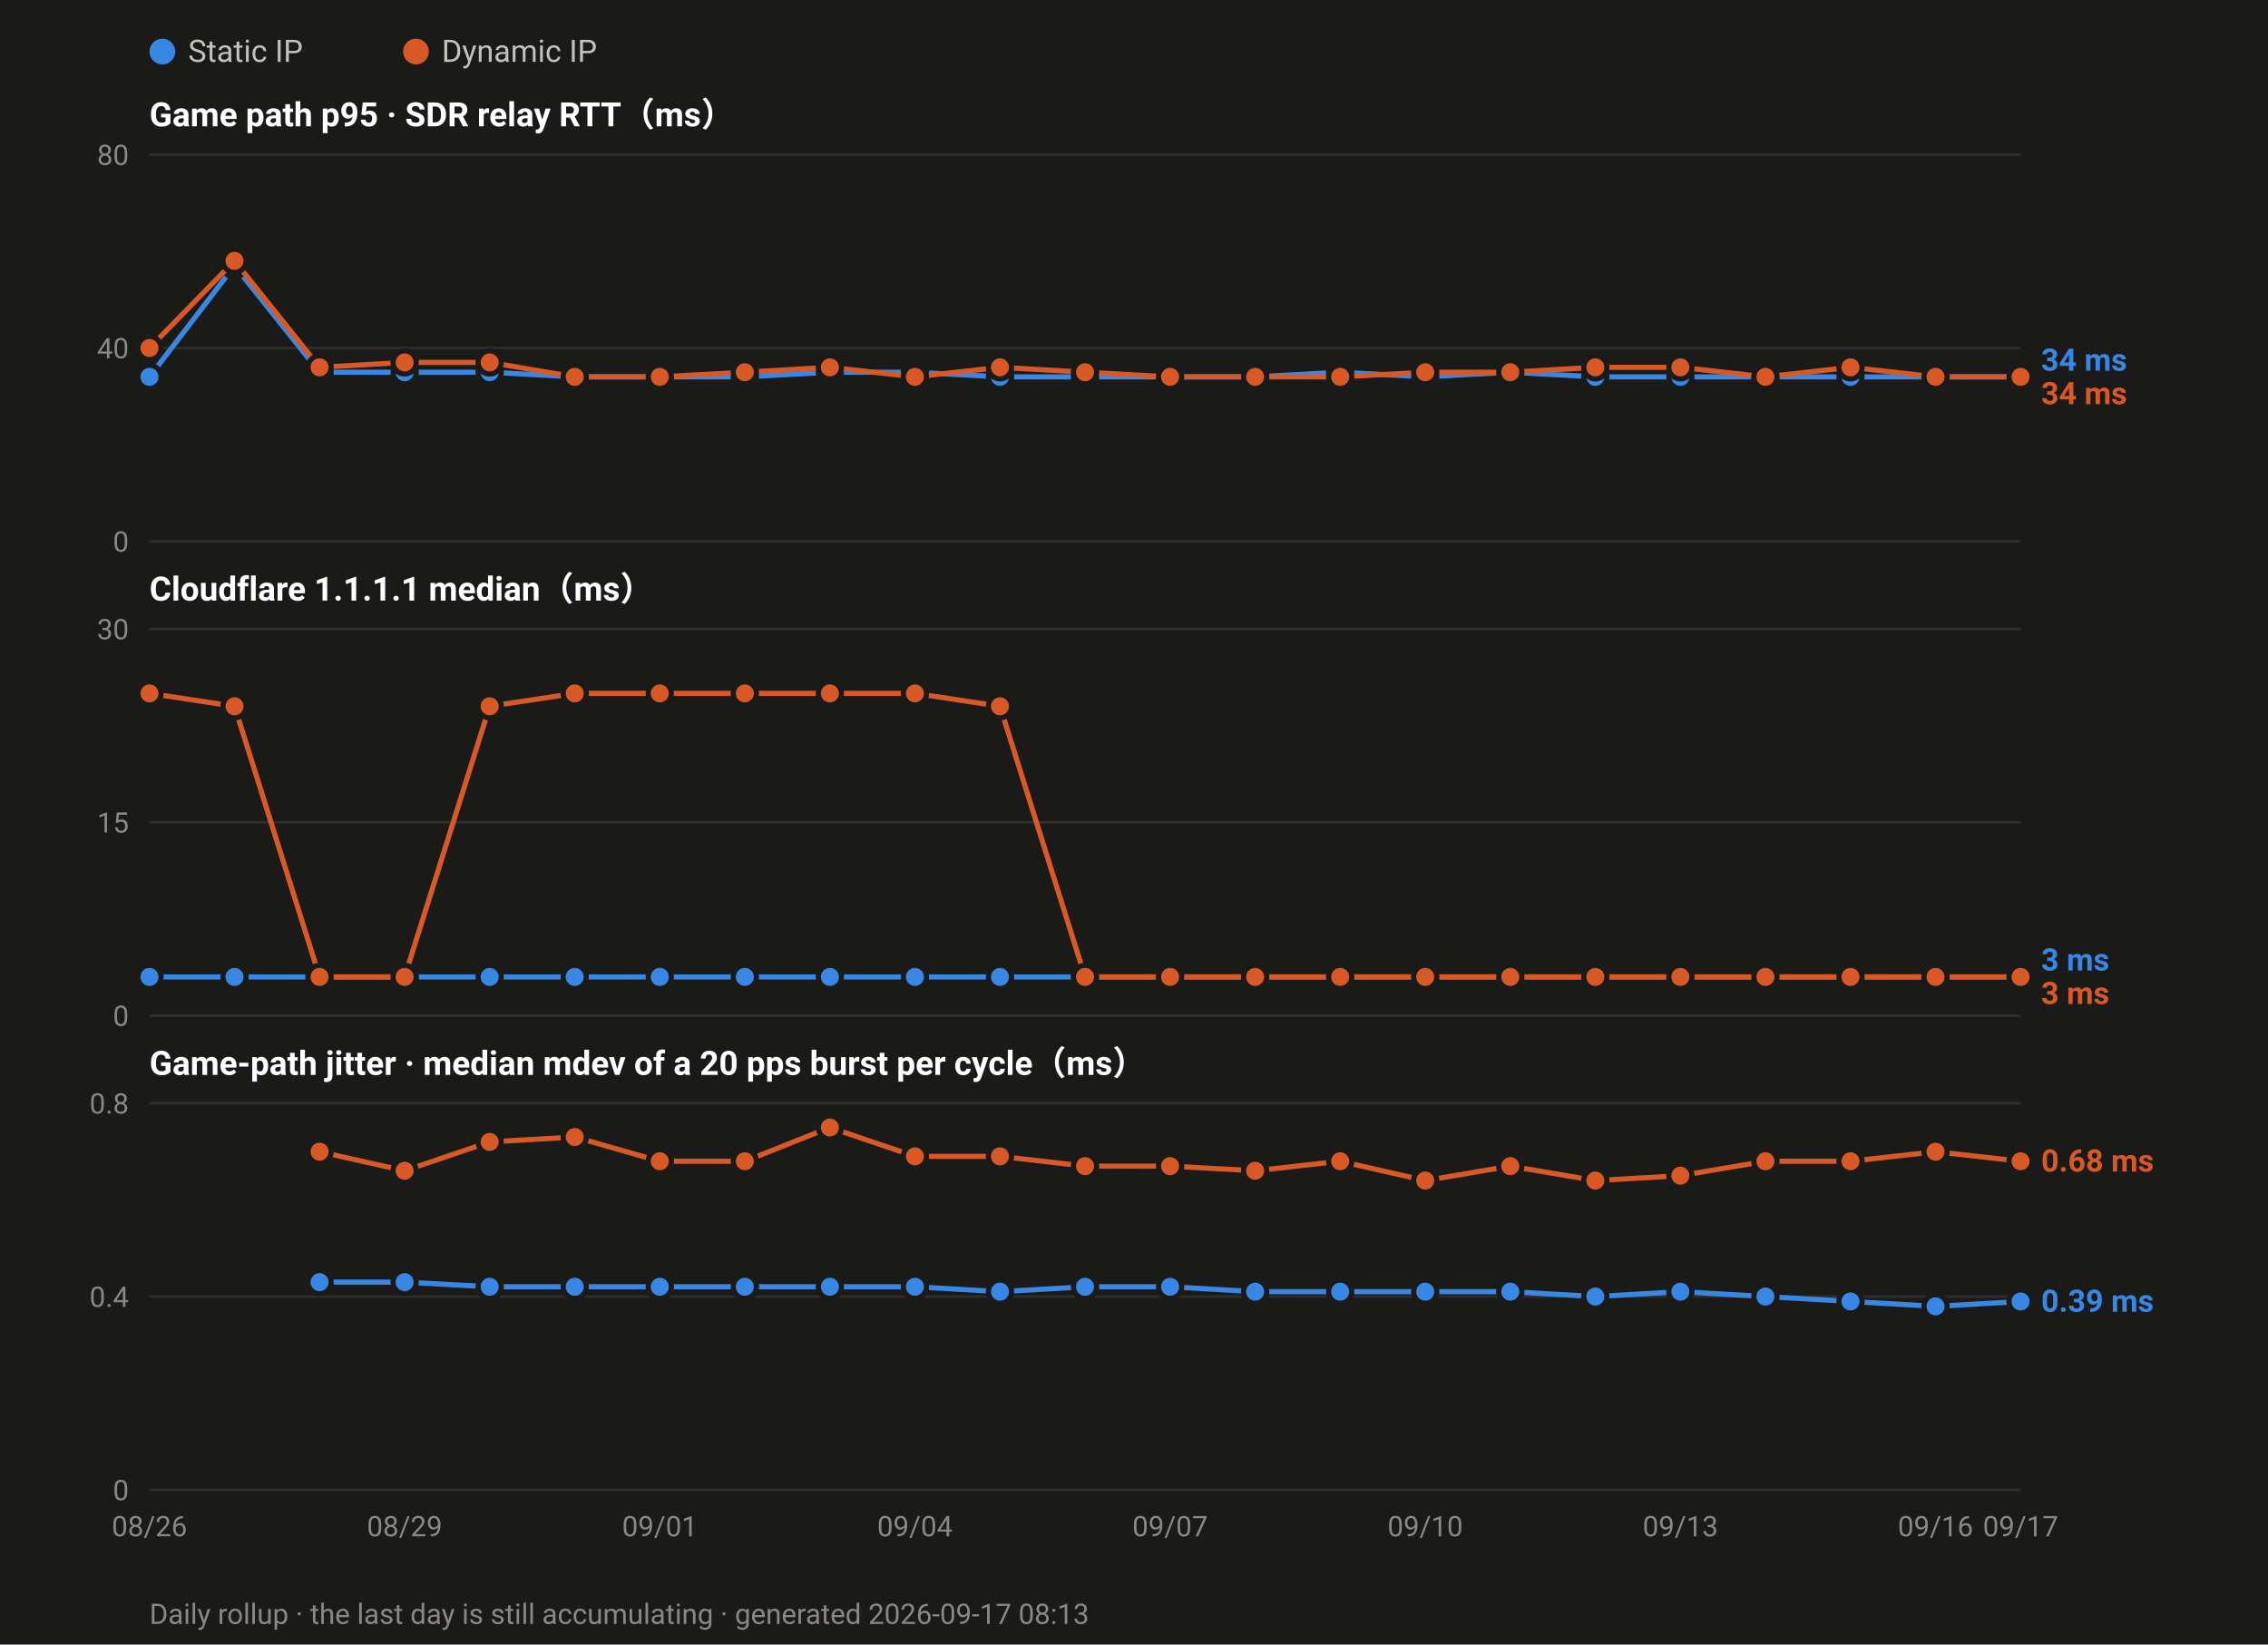
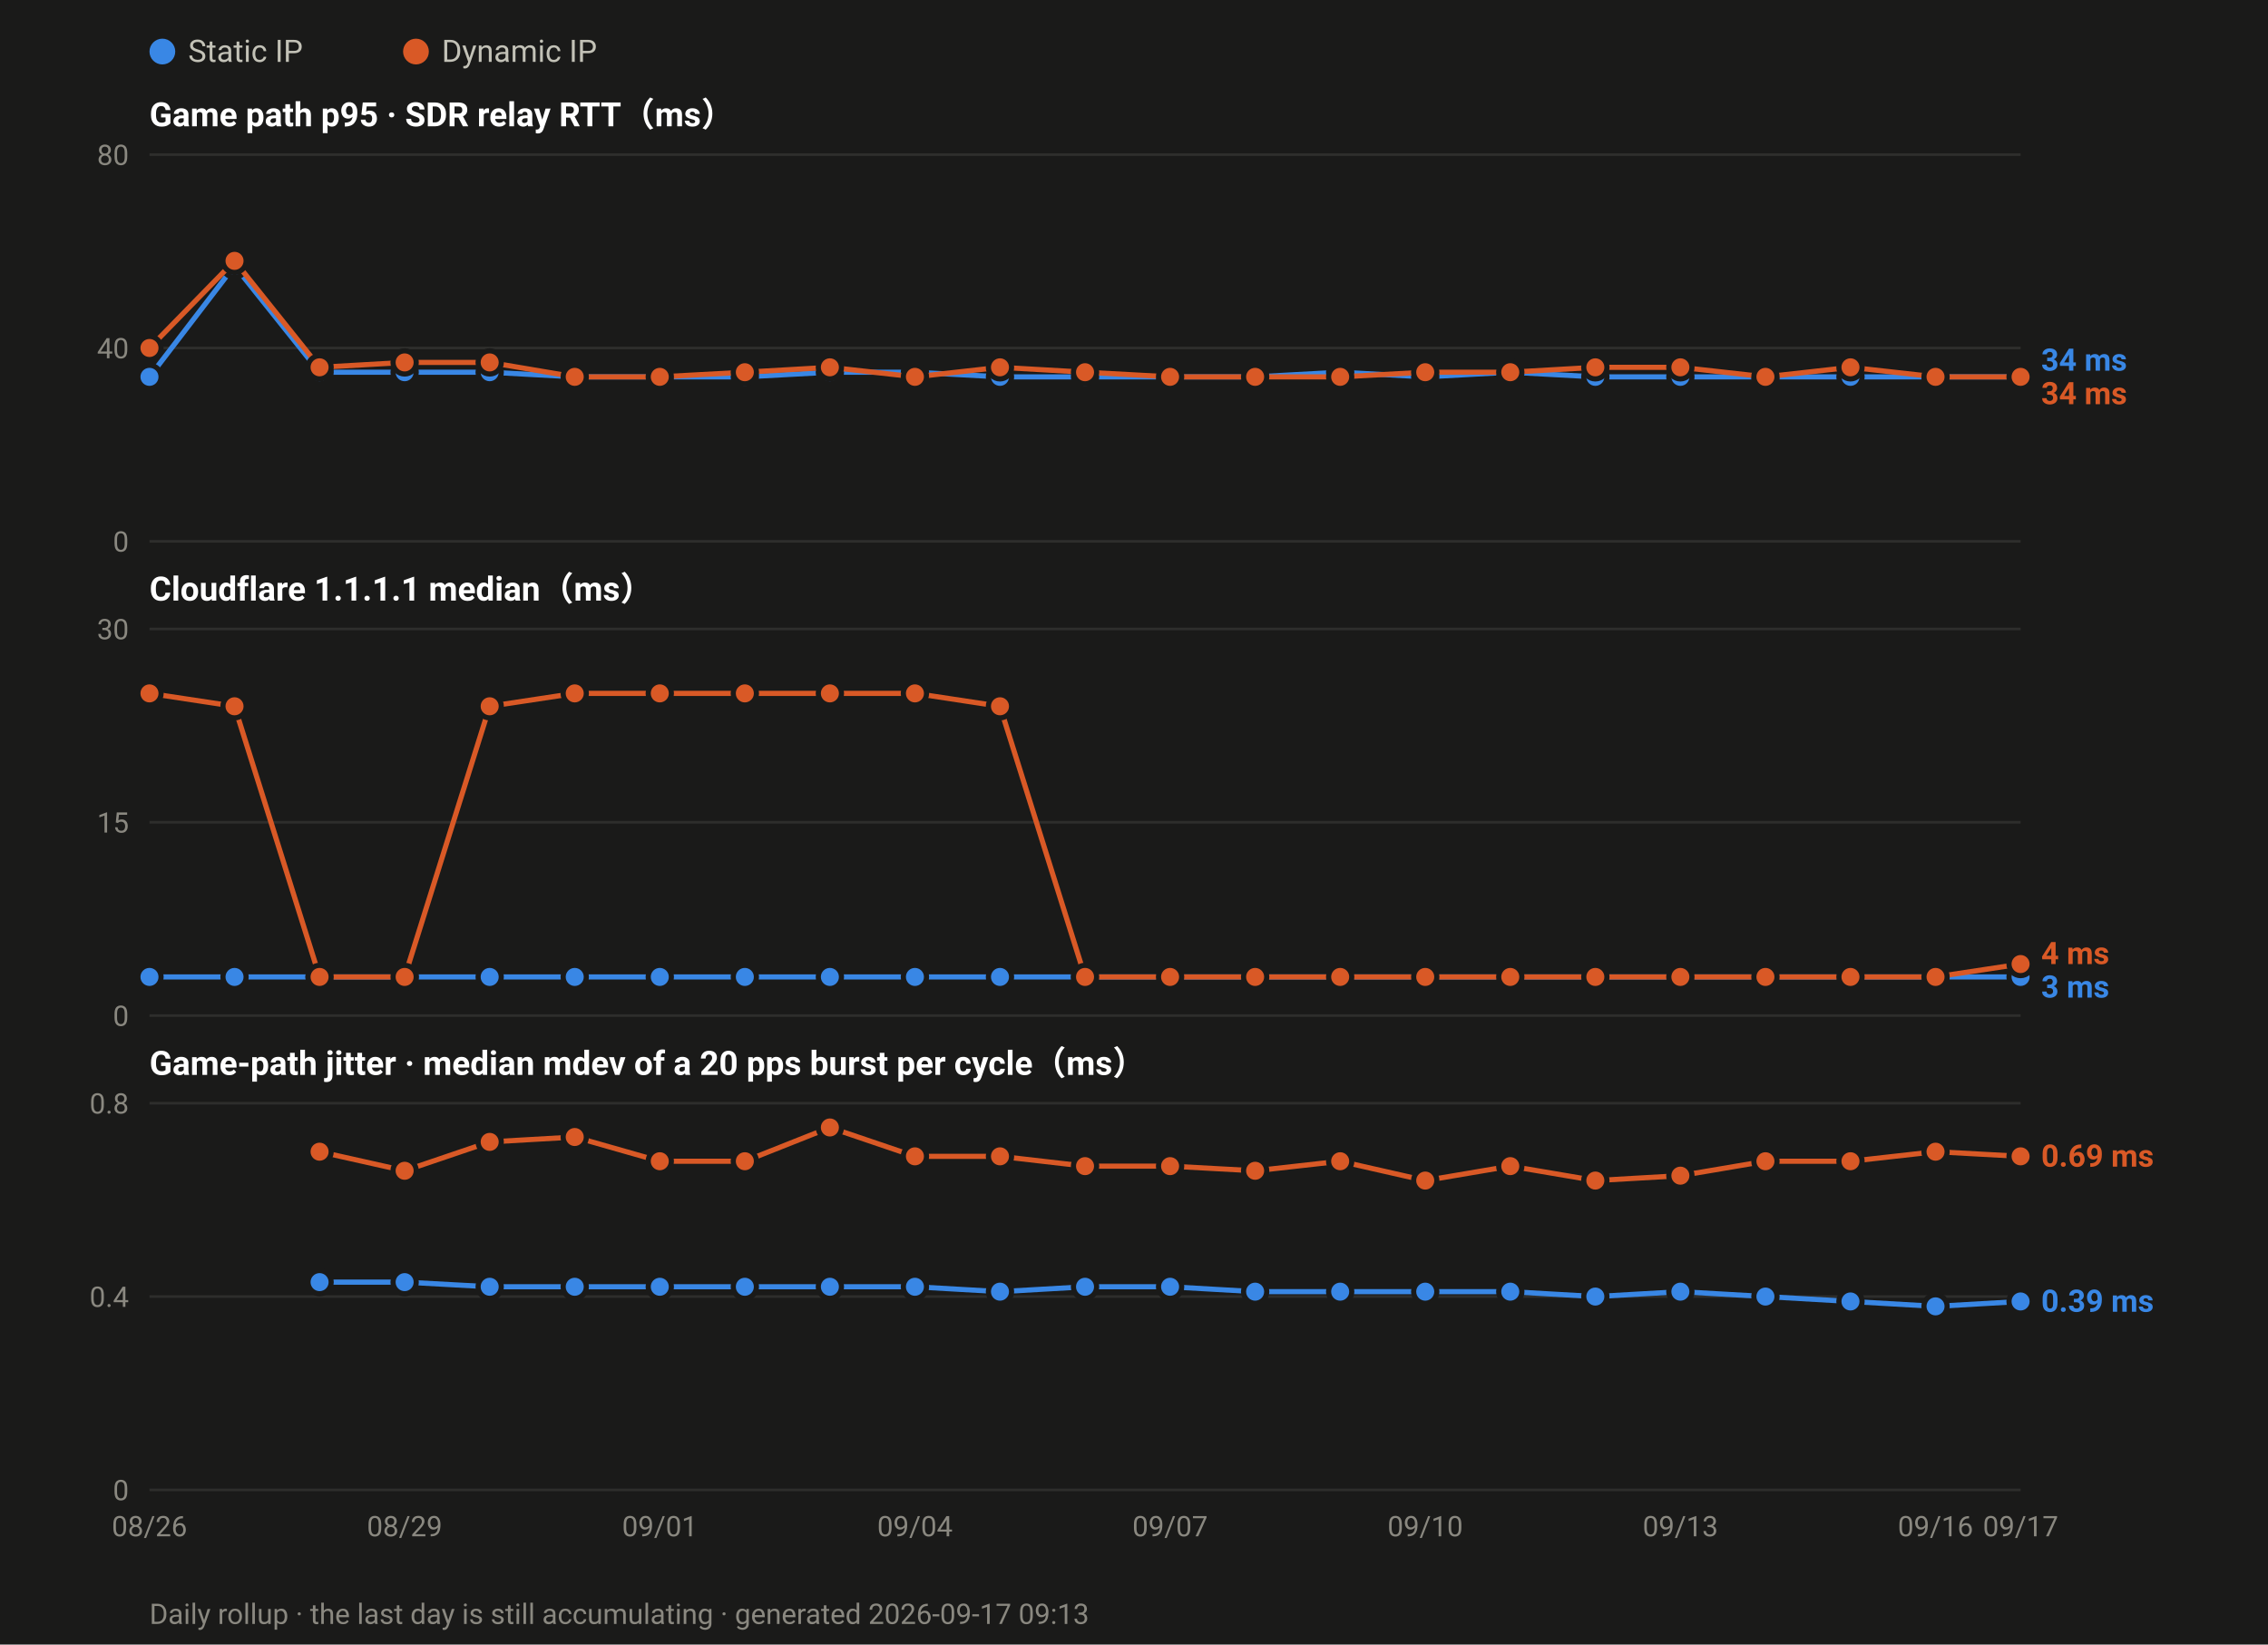
<svg xmlns="http://www.w3.org/2000/svg" width="880" height="638" viewBox="0 0 880 638" font-family="ui-sans-serif,-apple-system,Segoe UI,Roboto,Helvetica,Arial,sans-serif">
  <rect width="880" height="638" fill="#1a1a19" />
  <circle cx="63.0" cy="20" r="5" fill="#3987e5" />
  <text x="73.0" y="24" font-size="12" fill="#c3c2b7">Static IP</text>
  <circle cx="161.4" cy="20" r="5" fill="#d95926" />
  <text x="171.4" y="24" font-size="12" fill="#c3c2b7">Dynamic IP</text>
  <text x="58" y="49.0" font-size="13" font-weight="600" fill="#ffffff">Game path p95 · SDR relay RTT（ms）</text>
  <line x1="58" y1="210.0" x2="784.0" y2="210.0" stroke="#2e2e2c" stroke-width="1" />
  <text x="50" y="214.0" font-size="11" text-anchor="end" fill="#8a8880">0</text>
  <line x1="58" y1="135.0" x2="784.0" y2="135.0" stroke="#2e2e2c" stroke-width="1" />
  <text x="50" y="139.0" font-size="11" text-anchor="end" fill="#8a8880">40</text>
  <line x1="58" y1="60.0" x2="784.0" y2="60.0" stroke="#2e2e2c" stroke-width="1" />
  <text x="50" y="64.0" font-size="11" text-anchor="end" fill="#8a8880">80</text>
  <polyline fill="none" stroke="#3987e5" stroke-width="2" stroke-linejoin="round" points="58.0,146.2 91.0,103.1 124.0,144.4 157.0,144.4 190.0,144.4 223.0,146.2 256.0,146.2 289.0,146.2 322.0,144.4 355.0,144.4 388.0,146.2 421.0,146.2 454.0,146.2 487.0,146.2 520.0,144.4 553.0,146.2 586.0,144.4 619.0,146.2 652.0,146.2 685.0,146.2 718.0,146.2 751.0,146.2 784.0,146.2" />
  <circle cx="58.0" cy="146.2" r="4.5" fill="#3987e5" stroke="#1a1a19" stroke-width="2" />
  <circle cx="91.0" cy="103.1" r="4.5" fill="#3987e5" stroke="#1a1a19" stroke-width="2" />
  <circle cx="124.0" cy="144.4" r="4.5" fill="#3987e5" stroke="#1a1a19" stroke-width="2" />
  <circle cx="157.0" cy="144.4" r="4.5" fill="#3987e5" stroke="#1a1a19" stroke-width="2" />
  <circle cx="190.0" cy="144.4" r="4.5" fill="#3987e5" stroke="#1a1a19" stroke-width="2" />
  <circle cx="223.0" cy="146.2" r="4.5" fill="#3987e5" stroke="#1a1a19" stroke-width="2" />
  <circle cx="256.0" cy="146.2" r="4.5" fill="#3987e5" stroke="#1a1a19" stroke-width="2" />
  <circle cx="289.0" cy="146.2" r="4.5" fill="#3987e5" stroke="#1a1a19" stroke-width="2" />
  <circle cx="322.0" cy="144.4" r="4.5" fill="#3987e5" stroke="#1a1a19" stroke-width="2" />
  <circle cx="355.0" cy="144.4" r="4.5" fill="#3987e5" stroke="#1a1a19" stroke-width="2" />
  <circle cx="388.0" cy="146.2" r="4.5" fill="#3987e5" stroke="#1a1a19" stroke-width="2" />
  <circle cx="421.0" cy="146.2" r="4.5" fill="#3987e5" stroke="#1a1a19" stroke-width="2" />
  <circle cx="454.0" cy="146.2" r="4.5" fill="#3987e5" stroke="#1a1a19" stroke-width="2" />
  <circle cx="487.0" cy="146.2" r="4.5" fill="#3987e5" stroke="#1a1a19" stroke-width="2" />
  <circle cx="520.0" cy="144.4" r="4.5" fill="#3987e5" stroke="#1a1a19" stroke-width="2" />
  <circle cx="553.0" cy="146.2" r="4.5" fill="#3987e5" stroke="#1a1a19" stroke-width="2" />
  <circle cx="586.0" cy="144.4" r="4.5" fill="#3987e5" stroke="#1a1a19" stroke-width="2" />
  <circle cx="619.0" cy="146.2" r="4.5" fill="#3987e5" stroke="#1a1a19" stroke-width="2" />
  <circle cx="652.0" cy="146.2" r="4.5" fill="#3987e5" stroke="#1a1a19" stroke-width="2" />
  <circle cx="685.0" cy="146.2" r="4.5" fill="#3987e5" stroke="#1a1a19" stroke-width="2" />
  <circle cx="718.0" cy="146.2" r="4.5" fill="#3987e5" stroke="#1a1a19" stroke-width="2" />
  <circle cx="751.0" cy="146.2" r="4.5" fill="#3987e5" stroke="#1a1a19" stroke-width="2" />
  <circle cx="784.0" cy="146.2" r="4.5" fill="#3987e5" stroke="#1a1a19" stroke-width="2" />
  <polyline fill="none" stroke="#d95926" stroke-width="2" stroke-linejoin="round" points="58.0,135.0 91.0,101.2 124.0,142.5 157.0,140.6 190.0,140.6 223.0,146.2 256.0,146.2 289.0,144.4 322.0,142.5 355.0,146.2 388.0,142.5 421.0,144.4 454.0,146.2 487.0,146.2 520.0,146.2 553.0,144.4 586.0,144.4 619.0,142.5 652.0,142.5 685.0,146.2 718.0,142.5 751.0,146.2 784.0,146.2" />
  <circle cx="58.0" cy="135.0" r="4.5" fill="#d95926" stroke="#1a1a19" stroke-width="2" />
  <circle cx="91.0" cy="101.2" r="4.5" fill="#d95926" stroke="#1a1a19" stroke-width="2" />
  <circle cx="124.0" cy="142.5" r="4.5" fill="#d95926" stroke="#1a1a19" stroke-width="2" />
  <circle cx="157.0" cy="140.6" r="4.5" fill="#d95926" stroke="#1a1a19" stroke-width="2" />
  <circle cx="190.0" cy="140.6" r="4.5" fill="#d95926" stroke="#1a1a19" stroke-width="2" />
  <circle cx="223.0" cy="146.2" r="4.5" fill="#d95926" stroke="#1a1a19" stroke-width="2" />
  <circle cx="256.0" cy="146.2" r="4.5" fill="#d95926" stroke="#1a1a19" stroke-width="2" />
  <circle cx="289.0" cy="144.4" r="4.5" fill="#d95926" stroke="#1a1a19" stroke-width="2" />
  <circle cx="322.0" cy="142.5" r="4.5" fill="#d95926" stroke="#1a1a19" stroke-width="2" />
  <circle cx="355.0" cy="146.2" r="4.5" fill="#d95926" stroke="#1a1a19" stroke-width="2" />
  <circle cx="388.0" cy="142.5" r="4.5" fill="#d95926" stroke="#1a1a19" stroke-width="2" />
  <circle cx="421.0" cy="144.4" r="4.5" fill="#d95926" stroke="#1a1a19" stroke-width="2" />
  <circle cx="454.0" cy="146.2" r="4.5" fill="#d95926" stroke="#1a1a19" stroke-width="2" />
  <circle cx="487.0" cy="146.2" r="4.5" fill="#d95926" stroke="#1a1a19" stroke-width="2" />
  <circle cx="520.0" cy="146.2" r="4.5" fill="#d95926" stroke="#1a1a19" stroke-width="2" />
  <circle cx="553.0" cy="144.4" r="4.5" fill="#d95926" stroke="#1a1a19" stroke-width="2" />
  <circle cx="586.0" cy="144.4" r="4.5" fill="#d95926" stroke="#1a1a19" stroke-width="2" />
  <circle cx="619.0" cy="142.5" r="4.5" fill="#d95926" stroke="#1a1a19" stroke-width="2" />
  <circle cx="652.0" cy="142.5" r="4.5" fill="#d95926" stroke="#1a1a19" stroke-width="2" />
  <circle cx="685.0" cy="146.2" r="4.5" fill="#d95926" stroke="#1a1a19" stroke-width="2" />
  <circle cx="718.0" cy="142.5" r="4.5" fill="#d95926" stroke="#1a1a19" stroke-width="2" />
  <circle cx="751.0" cy="146.2" r="4.5" fill="#d95926" stroke="#1a1a19" stroke-width="2" />
  <circle cx="784.0" cy="146.2" r="4.5" fill="#d95926" stroke="#1a1a19" stroke-width="2" />
  <text x="792.0" y="143.8" font-size="12" font-weight="600" fill="#3987e5">34 ms</text>
  <text x="792.0" y="156.8" font-size="12" font-weight="600" fill="#d95926">34 ms</text>
  <text x="58" y="233.0" font-size="13" font-weight="600" fill="#ffffff">Cloudflare 1.1.1.1 median（ms）</text>
  <line x1="58" y1="394.0" x2="784.0" y2="394.0" stroke="#2e2e2c" stroke-width="1" />
  <text x="50" y="398.0" font-size="11" text-anchor="end" fill="#8a8880">0</text>
  <line x1="58" y1="319.0" x2="784.0" y2="319.0" stroke="#2e2e2c" stroke-width="1" />
  <text x="50" y="323.0" font-size="11" text-anchor="end" fill="#8a8880">15</text>
  <line x1="58" y1="244.0" x2="784.0" y2="244.0" stroke="#2e2e2c" stroke-width="1" />
  <text x="50" y="248.0" font-size="11" text-anchor="end" fill="#8a8880">30</text>
  <polyline fill="none" stroke="#3987e5" stroke-width="2" stroke-linejoin="round" points="58.0,379.0 91.0,379.0 124.0,379.0 157.0,379.0 190.0,379.0 223.0,379.0 256.0,379.0 289.0,379.0 322.0,379.0 355.0,379.0 388.0,379.0 421.0,379.0 454.0,379.0 487.0,379.0 520.0,379.0 553.0,379.0 586.0,379.0 619.0,379.0 652.0,379.0 685.0,379.0 718.0,379.0 751.0,379.0 784.0,379.0" />
  <circle cx="58.0" cy="379.0" r="4.5" fill="#3987e5" stroke="#1a1a19" stroke-width="2" />
  <circle cx="91.0" cy="379.0" r="4.5" fill="#3987e5" stroke="#1a1a19" stroke-width="2" />
  <circle cx="124.0" cy="379.0" r="4.5" fill="#3987e5" stroke="#1a1a19" stroke-width="2" />
  <circle cx="157.0" cy="379.0" r="4.5" fill="#3987e5" stroke="#1a1a19" stroke-width="2" />
  <circle cx="190.0" cy="379.0" r="4.5" fill="#3987e5" stroke="#1a1a19" stroke-width="2" />
  <circle cx="223.0" cy="379.0" r="4.5" fill="#3987e5" stroke="#1a1a19" stroke-width="2" />
  <circle cx="256.0" cy="379.0" r="4.5" fill="#3987e5" stroke="#1a1a19" stroke-width="2" />
  <circle cx="289.0" cy="379.0" r="4.5" fill="#3987e5" stroke="#1a1a19" stroke-width="2" />
  <circle cx="322.0" cy="379.0" r="4.5" fill="#3987e5" stroke="#1a1a19" stroke-width="2" />
  <circle cx="355.0" cy="379.0" r="4.5" fill="#3987e5" stroke="#1a1a19" stroke-width="2" />
  <circle cx="388.0" cy="379.0" r="4.5" fill="#3987e5" stroke="#1a1a19" stroke-width="2" />
  <circle cx="421.0" cy="379.0" r="4.5" fill="#3987e5" stroke="#1a1a19" stroke-width="2" />
  <circle cx="454.0" cy="379.0" r="4.5" fill="#3987e5" stroke="#1a1a19" stroke-width="2" />
  <circle cx="487.0" cy="379.0" r="4.5" fill="#3987e5" stroke="#1a1a19" stroke-width="2" />
  <circle cx="520.0" cy="379.0" r="4.5" fill="#3987e5" stroke="#1a1a19" stroke-width="2" />
  <circle cx="553.0" cy="379.0" r="4.5" fill="#3987e5" stroke="#1a1a19" stroke-width="2" />
  <circle cx="586.0" cy="379.0" r="4.5" fill="#3987e5" stroke="#1a1a19" stroke-width="2" />
  <circle cx="619.0" cy="379.0" r="4.5" fill="#3987e5" stroke="#1a1a19" stroke-width="2" />
  <circle cx="652.0" cy="379.0" r="4.5" fill="#3987e5" stroke="#1a1a19" stroke-width="2" />
  <circle cx="685.0" cy="379.0" r="4.5" fill="#3987e5" stroke="#1a1a19" stroke-width="2" />
  <circle cx="718.0" cy="379.0" r="4.5" fill="#3987e5" stroke="#1a1a19" stroke-width="2" />
  <circle cx="751.0" cy="379.0" r="4.5" fill="#3987e5" stroke="#1a1a19" stroke-width="2" />
  <circle cx="784.0" cy="379.0" r="4.5" fill="#3987e5" stroke="#1a1a19" stroke-width="2" />
-   <polyline fill="none" stroke="#d95926" stroke-width="2" stroke-linejoin="round" points="58.0,269.0 91.0,274.0 124.0,379.0 157.0,379.0 190.0,274.0 223.0,269.0 256.0,269.0 289.0,269.0 322.0,269.0 355.0,269.0 388.0,274.0 421.0,379.0 454.0,379.0 487.0,379.0 520.0,379.0 553.0,379.0 586.0,379.0 619.0,379.0 652.0,379.0 685.0,379.0 718.0,379.0 751.0,379.0 784.0,379.0" />
+   <polyline fill="none" stroke="#d95926" stroke-width="2" stroke-linejoin="round" points="58.0,269.0 91.0,274.0 124.0,379.0 157.0,379.0 190.0,274.0 223.0,269.0 256.0,269.0 289.0,269.0 322.0,269.0 355.0,269.0 388.0,274.0 421.0,379.0 454.0,379.0 487.0,379.0 520.0,379.0 553.0,379.0 586.0,379.0 619.0,379.0 652.0,379.0 685.0,379.0 718.0,379.0 751.0,379.0 784.0,374.0" />
  <circle cx="58.0" cy="269.0" r="4.5" fill="#d95926" stroke="#1a1a19" stroke-width="2" />
  <circle cx="91.0" cy="274.0" r="4.5" fill="#d95926" stroke="#1a1a19" stroke-width="2" />
  <circle cx="124.0" cy="379.0" r="4.5" fill="#d95926" stroke="#1a1a19" stroke-width="2" />
  <circle cx="157.0" cy="379.0" r="4.5" fill="#d95926" stroke="#1a1a19" stroke-width="2" />
  <circle cx="190.0" cy="274.0" r="4.5" fill="#d95926" stroke="#1a1a19" stroke-width="2" />
  <circle cx="223.0" cy="269.0" r="4.5" fill="#d95926" stroke="#1a1a19" stroke-width="2" />
  <circle cx="256.0" cy="269.0" r="4.5" fill="#d95926" stroke="#1a1a19" stroke-width="2" />
  <circle cx="289.0" cy="269.0" r="4.5" fill="#d95926" stroke="#1a1a19" stroke-width="2" />
  <circle cx="322.0" cy="269.0" r="4.5" fill="#d95926" stroke="#1a1a19" stroke-width="2" />
  <circle cx="355.0" cy="269.0" r="4.5" fill="#d95926" stroke="#1a1a19" stroke-width="2" />
  <circle cx="388.0" cy="274.0" r="4.5" fill="#d95926" stroke="#1a1a19" stroke-width="2" />
  <circle cx="421.0" cy="379.0" r="4.5" fill="#d95926" stroke="#1a1a19" stroke-width="2" />
  <circle cx="454.0" cy="379.0" r="4.5" fill="#d95926" stroke="#1a1a19" stroke-width="2" />
  <circle cx="487.0" cy="379.0" r="4.5" fill="#d95926" stroke="#1a1a19" stroke-width="2" />
  <circle cx="520.0" cy="379.0" r="4.5" fill="#d95926" stroke="#1a1a19" stroke-width="2" />
  <circle cx="553.0" cy="379.0" r="4.5" fill="#d95926" stroke="#1a1a19" stroke-width="2" />
  <circle cx="586.0" cy="379.0" r="4.5" fill="#d95926" stroke="#1a1a19" stroke-width="2" />
  <circle cx="619.0" cy="379.0" r="4.5" fill="#d95926" stroke="#1a1a19" stroke-width="2" />
  <circle cx="652.0" cy="379.0" r="4.5" fill="#d95926" stroke="#1a1a19" stroke-width="2" />
  <circle cx="685.0" cy="379.0" r="4.5" fill="#d95926" stroke="#1a1a19" stroke-width="2" />
  <circle cx="718.0" cy="379.0" r="4.5" fill="#d95926" stroke="#1a1a19" stroke-width="2" />
  <circle cx="751.0" cy="379.0" r="4.5" fill="#d95926" stroke="#1a1a19" stroke-width="2" />
-   <circle cx="784.0" cy="379.0" r="4.5" fill="#d95926" stroke="#1a1a19" stroke-width="2" />
-   <text x="792.0" y="376.5" font-size="12" font-weight="600" fill="#3987e5">3 ms</text>
-   <text x="792.0" y="389.5" font-size="12" font-weight="600" fill="#d95926">3 ms</text>
+   <circle cx="784.0" cy="374.0" r="4.5" fill="#d95926" stroke="#1a1a19" stroke-width="2" />
+   <text x="792.0" y="374.0" font-size="12" font-weight="600" fill="#d95926">4 ms</text>
+   <text x="792.0" y="387.0" font-size="12" font-weight="600" fill="#3987e5">3 ms</text>
  <text x="58" y="417.0" font-size="13" font-weight="600" fill="#ffffff">Game-path jitter · median mdev of a 20 pps burst per cycle（ms）</text>
  <line x1="58" y1="578.0" x2="784.0" y2="578.0" stroke="#2e2e2c" stroke-width="1" />
  <text x="50" y="582.0" font-size="11" text-anchor="end" fill="#8a8880">0</text>
  <line x1="58" y1="503.0" x2="784.0" y2="503.0" stroke="#2e2e2c" stroke-width="1" />
  <text x="50" y="507.0" font-size="11" text-anchor="end" fill="#8a8880">0.4</text>
  <line x1="58" y1="428.0" x2="784.0" y2="428.0" stroke="#2e2e2c" stroke-width="1" />
  <text x="50" y="432.0" font-size="11" text-anchor="end" fill="#8a8880">0.8</text>
  <polyline fill="none" stroke="#3987e5" stroke-width="2" stroke-linejoin="round" points="124.0,497.4 157.0,497.4 190.0,499.2 223.0,499.2 256.0,499.2 289.0,499.2 322.0,499.2 355.0,499.2 388.0,501.1 421.0,499.2 454.0,499.2 487.0,501.1 520.0,501.1 553.0,501.1 586.0,501.1 619.0,503.0 652.0,501.1 685.0,503.0 718.0,504.9 751.0,506.8 784.0,504.9" />
  <circle cx="124.0" cy="497.4" r="4.5" fill="#3987e5" stroke="#1a1a19" stroke-width="2" />
  <circle cx="157.0" cy="497.4" r="4.5" fill="#3987e5" stroke="#1a1a19" stroke-width="2" />
  <circle cx="190.0" cy="499.2" r="4.5" fill="#3987e5" stroke="#1a1a19" stroke-width="2" />
  <circle cx="223.0" cy="499.2" r="4.5" fill="#3987e5" stroke="#1a1a19" stroke-width="2" />
  <circle cx="256.0" cy="499.2" r="4.5" fill="#3987e5" stroke="#1a1a19" stroke-width="2" />
  <circle cx="289.0" cy="499.2" r="4.5" fill="#3987e5" stroke="#1a1a19" stroke-width="2" />
  <circle cx="322.0" cy="499.2" r="4.5" fill="#3987e5" stroke="#1a1a19" stroke-width="2" />
  <circle cx="355.0" cy="499.2" r="4.5" fill="#3987e5" stroke="#1a1a19" stroke-width="2" />
  <circle cx="388.0" cy="501.1" r="4.5" fill="#3987e5" stroke="#1a1a19" stroke-width="2" />
  <circle cx="421.0" cy="499.2" r="4.5" fill="#3987e5" stroke="#1a1a19" stroke-width="2" />
  <circle cx="454.0" cy="499.2" r="4.5" fill="#3987e5" stroke="#1a1a19" stroke-width="2" />
  <circle cx="487.0" cy="501.1" r="4.5" fill="#3987e5" stroke="#1a1a19" stroke-width="2" />
  <circle cx="520.0" cy="501.1" r="4.5" fill="#3987e5" stroke="#1a1a19" stroke-width="2" />
  <circle cx="553.0" cy="501.1" r="4.5" fill="#3987e5" stroke="#1a1a19" stroke-width="2" />
  <circle cx="586.0" cy="501.1" r="4.5" fill="#3987e5" stroke="#1a1a19" stroke-width="2" />
  <circle cx="619.0" cy="503.0" r="4.5" fill="#3987e5" stroke="#1a1a19" stroke-width="2" />
  <circle cx="652.0" cy="501.1" r="4.5" fill="#3987e5" stroke="#1a1a19" stroke-width="2" />
  <circle cx="685.0" cy="503.0" r="4.5" fill="#3987e5" stroke="#1a1a19" stroke-width="2" />
  <circle cx="718.0" cy="504.9" r="4.5" fill="#3987e5" stroke="#1a1a19" stroke-width="2" />
  <circle cx="751.0" cy="506.8" r="4.5" fill="#3987e5" stroke="#1a1a19" stroke-width="2" />
  <circle cx="784.0" cy="504.9" r="4.5" fill="#3987e5" stroke="#1a1a19" stroke-width="2" />
-   <polyline fill="none" stroke="#d95926" stroke-width="2" stroke-linejoin="round" points="124.0,446.8 157.0,454.2 190.0,443.0 223.0,441.1 256.0,450.5 289.0,450.5 322.0,437.4 355.0,448.6 388.0,448.6 421.0,452.4 454.0,452.4 487.0,454.2 520.0,450.5 553.0,458.0 586.0,452.4 619.0,458.0 652.0,456.1 685.0,450.5 718.0,450.5 751.0,446.8 784.0,450.5" />
+   <polyline fill="none" stroke="#d95926" stroke-width="2" stroke-linejoin="round" points="124.0,446.8 157.0,454.2 190.0,443.0 223.0,441.1 256.0,450.5 289.0,450.5 322.0,437.4 355.0,448.6 388.0,448.6 421.0,452.4 454.0,452.4 487.0,454.2 520.0,450.5 553.0,458.0 586.0,452.4 619.0,458.0 652.0,456.1 685.0,450.5 718.0,450.5 751.0,446.8 784.0,448.6" />
  <circle cx="124.0" cy="446.8" r="4.5" fill="#d95926" stroke="#1a1a19" stroke-width="2" />
  <circle cx="157.0" cy="454.2" r="4.5" fill="#d95926" stroke="#1a1a19" stroke-width="2" />
  <circle cx="190.0" cy="443.0" r="4.5" fill="#d95926" stroke="#1a1a19" stroke-width="2" />
  <circle cx="223.0" cy="441.1" r="4.5" fill="#d95926" stroke="#1a1a19" stroke-width="2" />
  <circle cx="256.0" cy="450.5" r="4.5" fill="#d95926" stroke="#1a1a19" stroke-width="2" />
  <circle cx="289.0" cy="450.5" r="4.5" fill="#d95926" stroke="#1a1a19" stroke-width="2" />
  <circle cx="322.0" cy="437.4" r="4.5" fill="#d95926" stroke="#1a1a19" stroke-width="2" />
  <circle cx="355.0" cy="448.6" r="4.5" fill="#d95926" stroke="#1a1a19" stroke-width="2" />
  <circle cx="388.0" cy="448.6" r="4.5" fill="#d95926" stroke="#1a1a19" stroke-width="2" />
  <circle cx="421.0" cy="452.4" r="4.5" fill="#d95926" stroke="#1a1a19" stroke-width="2" />
  <circle cx="454.0" cy="452.4" r="4.5" fill="#d95926" stroke="#1a1a19" stroke-width="2" />
  <circle cx="487.0" cy="454.2" r="4.5" fill="#d95926" stroke="#1a1a19" stroke-width="2" />
  <circle cx="520.0" cy="450.5" r="4.5" fill="#d95926" stroke="#1a1a19" stroke-width="2" />
  <circle cx="553.0" cy="458.0" r="4.5" fill="#d95926" stroke="#1a1a19" stroke-width="2" />
  <circle cx="586.0" cy="452.4" r="4.5" fill="#d95926" stroke="#1a1a19" stroke-width="2" />
  <circle cx="619.0" cy="458.0" r="4.5" fill="#d95926" stroke="#1a1a19" stroke-width="2" />
  <circle cx="652.0" cy="456.1" r="4.5" fill="#d95926" stroke="#1a1a19" stroke-width="2" />
  <circle cx="685.0" cy="450.5" r="4.5" fill="#d95926" stroke="#1a1a19" stroke-width="2" />
  <circle cx="718.0" cy="450.5" r="4.5" fill="#d95926" stroke="#1a1a19" stroke-width="2" />
  <circle cx="751.0" cy="446.8" r="4.5" fill="#d95926" stroke="#1a1a19" stroke-width="2" />
-   <circle cx="784.0" cy="450.5" r="4.5" fill="#d95926" stroke="#1a1a19" stroke-width="2" />
-   <text x="792.0" y="454.5" font-size="12" font-weight="600" fill="#d95926">0.68 ms</text>
+   <circle cx="784.0" cy="448.6" r="4.5" fill="#d95926" stroke="#1a1a19" stroke-width="2" />
+   <text x="792.0" y="452.6" font-size="12" font-weight="600" fill="#d95926">0.69 ms</text>
  <text x="792.0" y="508.9" font-size="12" font-weight="600" fill="#3987e5">0.39 ms</text>
  <text x="58.0" y="596.0" font-size="11" text-anchor="middle" fill="#8a8880">08/26</text>
  <text x="157.0" y="596.0" font-size="11" text-anchor="middle" fill="#8a8880">08/29</text>
  <text x="256.0" y="596.0" font-size="11" text-anchor="middle" fill="#8a8880">09/01</text>
  <text x="355.0" y="596.0" font-size="11" text-anchor="middle" fill="#8a8880">09/04</text>
  <text x="454.0" y="596.0" font-size="11" text-anchor="middle" fill="#8a8880">09/07</text>
  <text x="553.0" y="596.0" font-size="11" text-anchor="middle" fill="#8a8880">09/10</text>
  <text x="652.0" y="596.0" font-size="11" text-anchor="middle" fill="#8a8880">09/13</text>
  <text x="751.0" y="596.0" font-size="11" text-anchor="middle" fill="#8a8880">09/16</text>
  <text x="784.0" y="596.0" font-size="11" text-anchor="middle" fill="#8a8880">09/17</text>
-   <text x="58" y="630" font-size="11" fill="#8a8880">Daily rollup · the last day is still accumulating · generated 2026-09-17 08:13</text>
+   <text x="58" y="630" font-size="11" fill="#8a8880">Daily rollup · the last day is still accumulating · generated 2026-09-17 09:13</text>
</svg>
